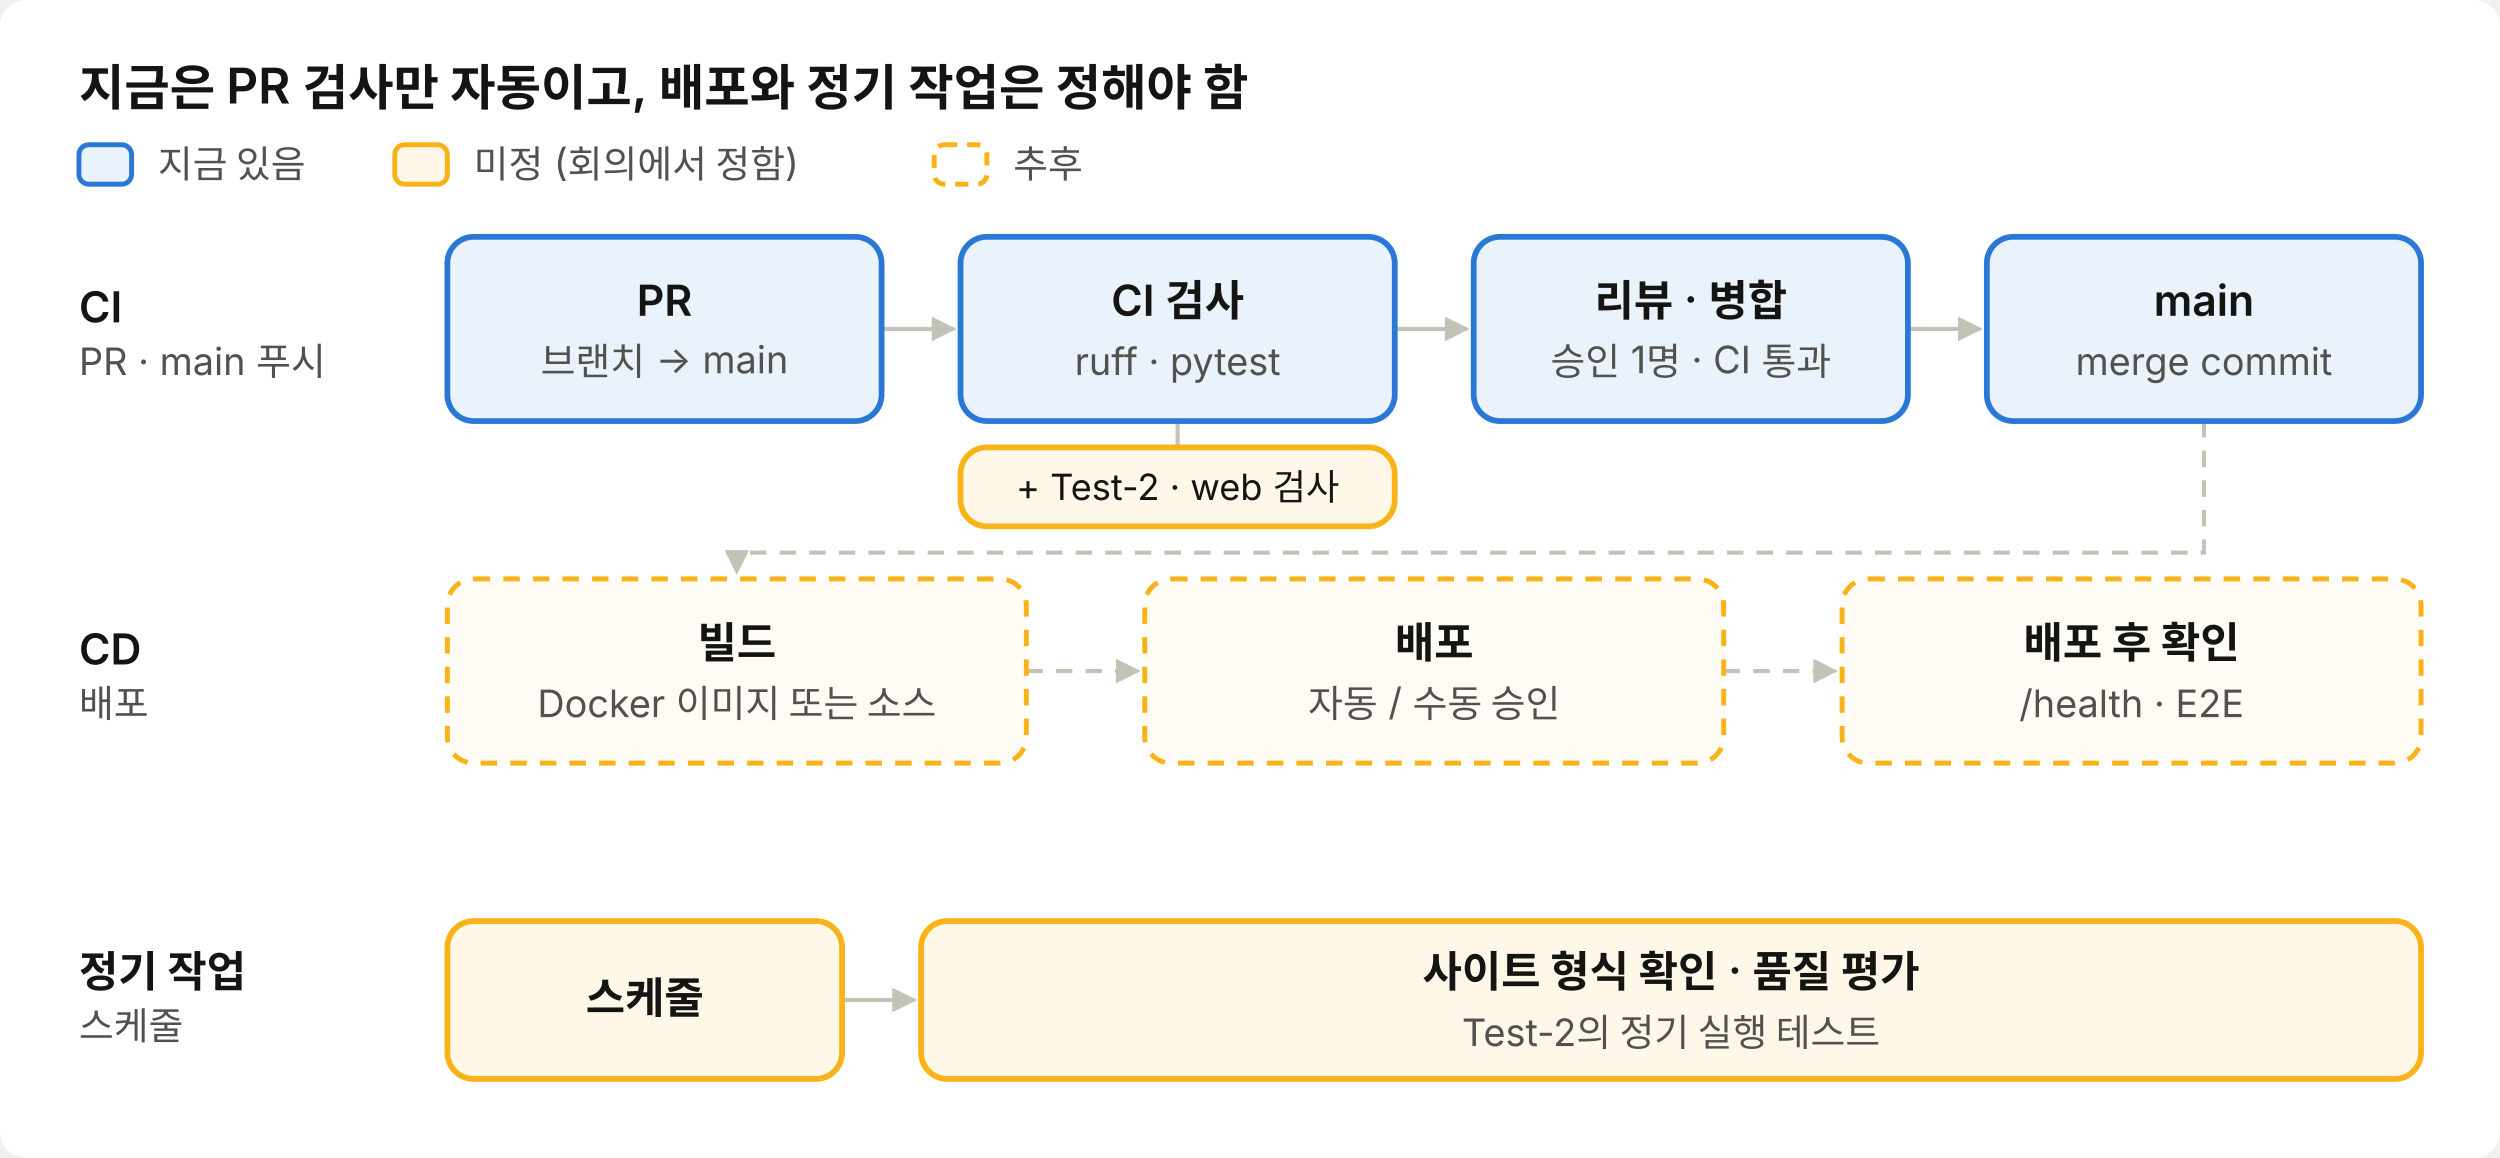
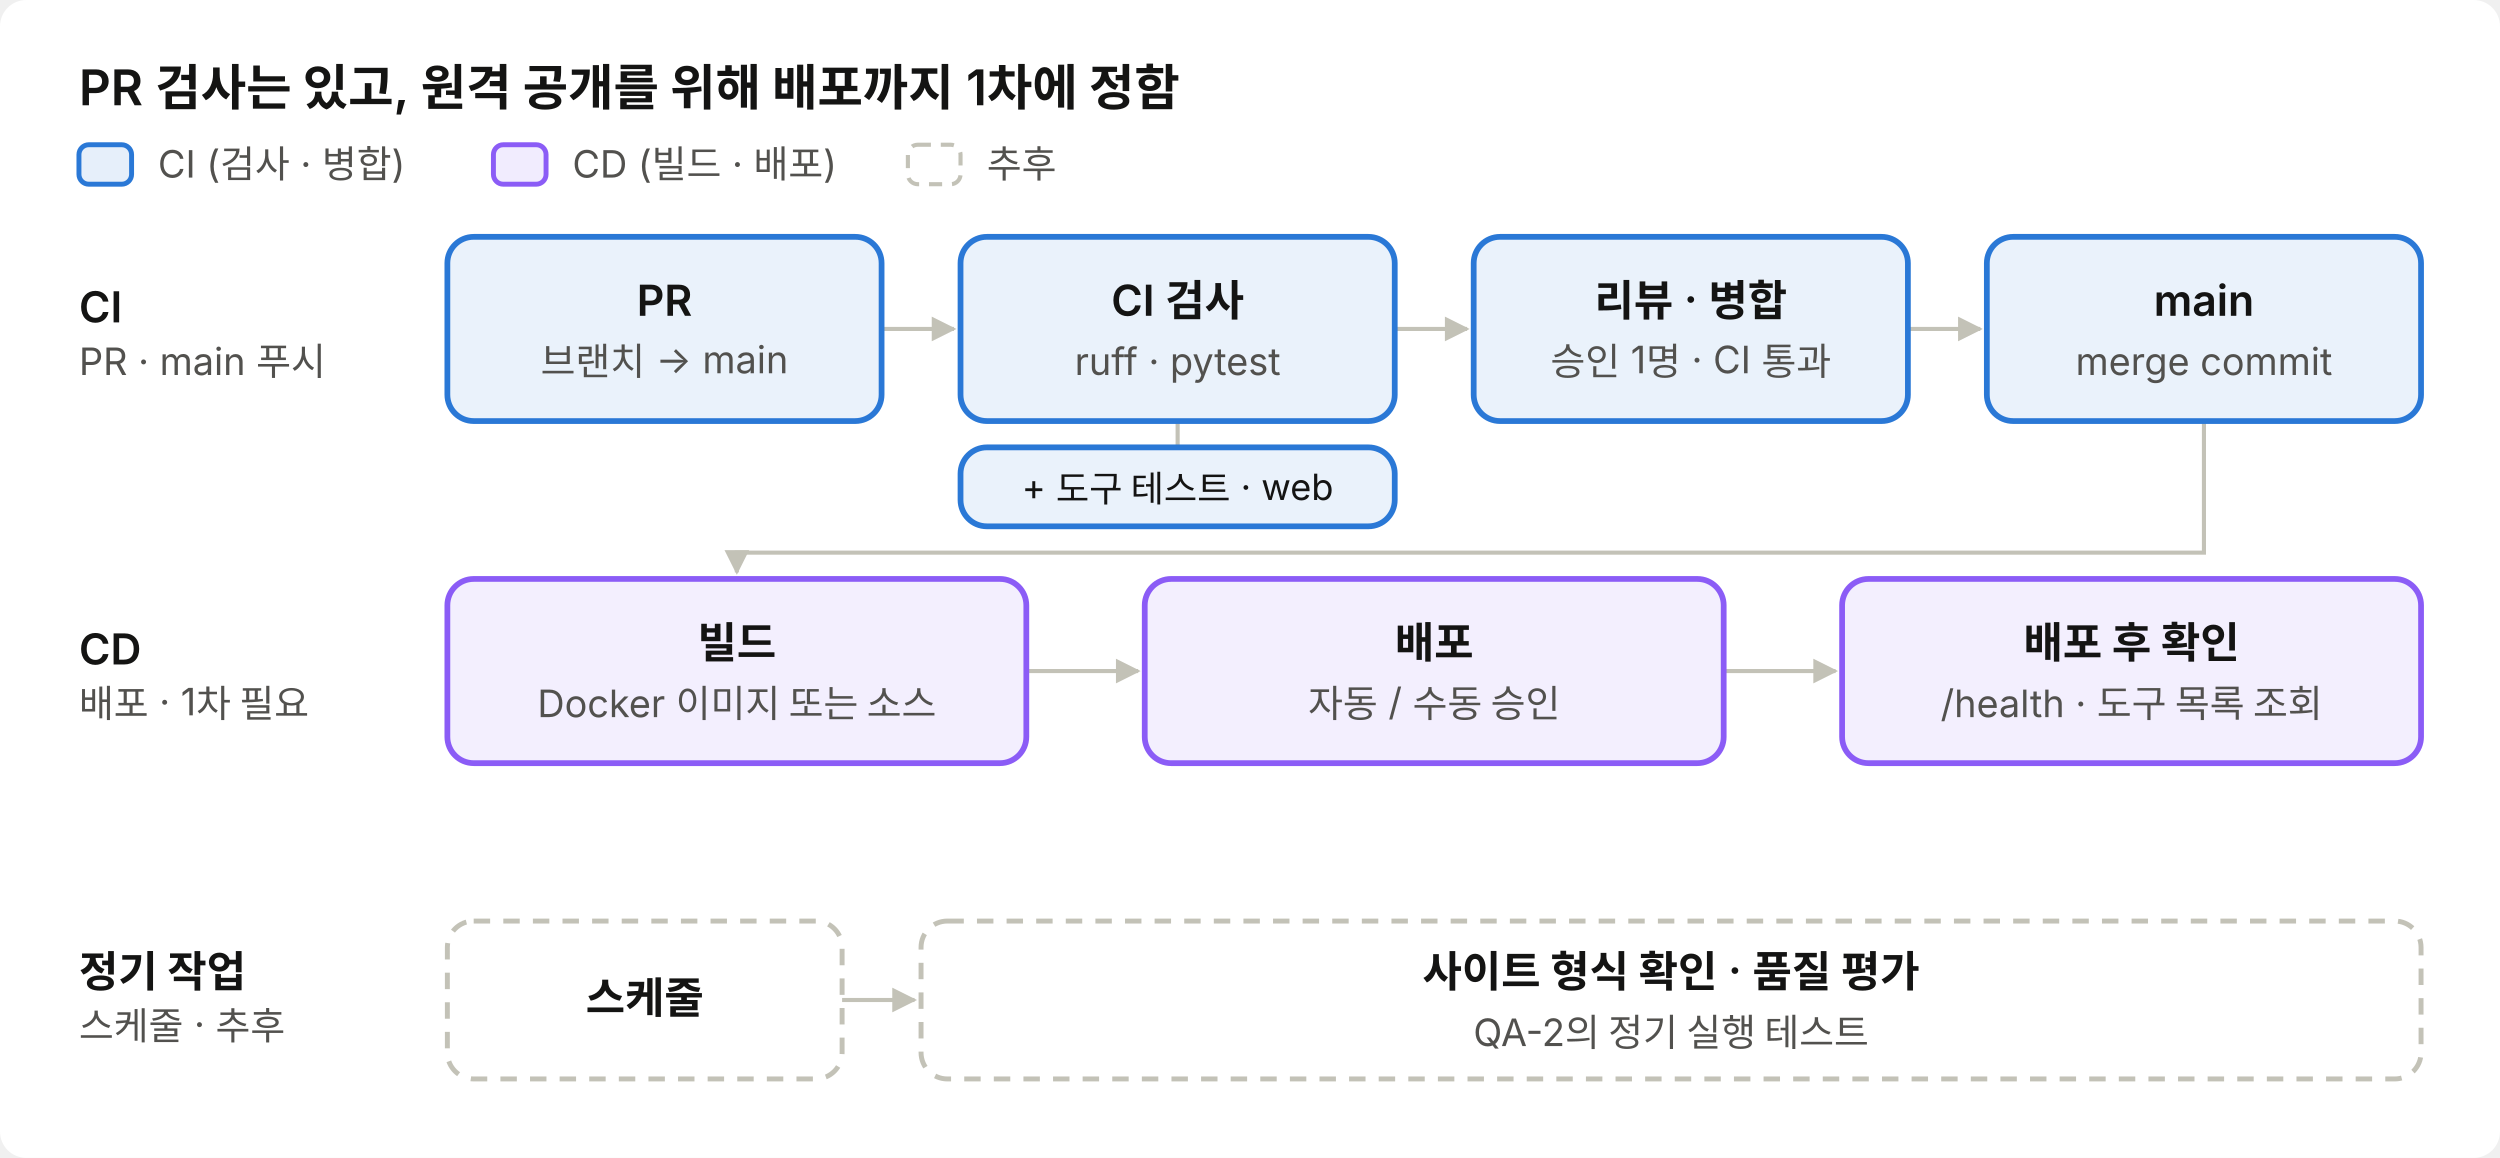
- <svg xmlns="http://www.w3.org/2000/svg" width="760" height="352" font-family="-apple-system, BlinkMacSystemFont, 'Segoe UI', 'Apple SD Gothic Neo', 'Malgun Gothic', 'Noto Sans KR', sans-serif" viewBox="0 0 760 352" role="img" aria-label="지금은 PR 검사만 자동이고, 배포와 정기 작업은 정해야 함" font-size="13">
+ <svg xmlns="http://www.w3.org/2000/svg" width="760" height="352" font-family="-apple-system, BlinkMacSystemFont, 'Segoe UI', 'Apple SD Gothic Neo', 'Malgun Gothic', 'Noto Sans KR', sans-serif" viewBox="0 0 760 352" role="img" aria-label="PR 검사는 있고, 원격 공개를 위해 배포까지 1차에 정함" font-size="13">
  <rect width="100%" height="100%" rx="8" fill="#ffffff" />
  <defs>
    <marker id="cicd-arrow" viewBox="0 0 10 10" refX="9" refY="5" markerWidth="6" markerHeight="6" orient="auto-start-reverse">
      <path d="M0 0L10 5L0 10z" fill="#c3c2b7" />
    </marker>
  </defs>
-   <text x="24" y="32" font-size="15" font-weight="600" fill="#141413">지금은 PR 검사만 자동이고, 배포와 정기 작업은 정해야 함</text>
+   <text x="24" y="32" font-size="15" font-weight="600" fill="#141413">PR 검사는 있고, 원격 공개를 위해 배포까지 1차에 정함</text>
  <g id="legend">
-     <rect x="24" y="44" width="16" height="12" rx="3" fill="#2a78d6" fill-opacity="0.1" stroke="#2a78d6" stroke-width="1.5" />
-     <text x="48" y="54" font-size="11.5" fill="#52514e">지금 있음</text>
-     <rect x="120" y="44" width="16" height="12" rx="3" fill="#fab219" fill-opacity="0.1" stroke="#fab219" stroke-width="1.5" />
-     <text x="144" y="54" font-size="11.5" fill="#52514e">미정 (회의에서 정함)</text>
-     <rect x="284" y="44" width="16" height="12" rx="3" fill="none" stroke="#fab219" stroke-width="1.5" stroke-dasharray="4 3" />
-     <text x="308" y="54" font-size="11.5" fill="#52514e">추후</text>
+     <rect x="24" y="44" width="16" height="12" rx="3" fill="#2a78d6" fill-opacity="0.12" stroke="#2a78d6" stroke-width="1.5" />
+     <text x="48" y="54" font-size="11.5" fill="#52514e">CI (검사 · 병합)</text>
+     <rect x="150" y="44" width="16" height="12" rx="3" fill="#8b5cf6" fill-opacity="0.12" stroke="#8b5cf6" stroke-width="1.5" />
+     <text x="174" y="54" font-size="11.5" fill="#52514e">CD (빌드 · 배포)</text>
+     <rect x="276" y="44" width="16" height="12" rx="3" fill="none" stroke="#c3c2b7" stroke-width="1.25" stroke-dasharray="4 3" />
+     <text x="300" y="54" font-size="11.5" fill="#52514e">추후</text>
  </g>
  <g id="lane-labels">
    <text x="24" y="98" font-weight="600" fill="#141413">CI</text>
    <text x="24" y="114" font-size="11.5" fill="#52514e">PR · main 푸시</text>
    <text x="24" y="202" font-weight="600" fill="#141413">CD</text>
-     <text x="24" y="218" font-size="11.5" fill="#52514e">배포</text>
+     <text x="24" y="218" font-size="11.5" fill="#52514e">배포 · 1차 필요</text>
    <text x="24" y="300" font-weight="600" fill="#141413">정기 작업</text>
-     <text x="24" y="316" font-size="11.5" fill="#52514e">스케줄</text>
+     <text x="24" y="316" font-size="11.5" fill="#52514e">스케줄 · 추후</text>
  </g>
  <g id="connectors" fill="none" stroke="#c3c2b7" stroke-width="1.25">
    <path d="M268 100H290" marker-end="url(#cicd-arrow)" />
    <path d="M424 100H446" marker-end="url(#cicd-arrow)" />
    <path d="M580 100H602" marker-end="url(#cicd-arrow)" />
    <path d="M358 128V136" />
-     <path d="M670 128V168H224V174" stroke-dasharray="5 4" marker-end="url(#cicd-arrow)" />
-     <path d="M312 204H346" stroke-dasharray="5 4" marker-end="url(#cicd-arrow)" />
-     <path d="M524 204H558" stroke-dasharray="5 4" marker-end="url(#cicd-arrow)" />
+     <path d="M670 128V168H224V174" marker-end="url(#cicd-arrow)" />
+     <path d="M312 204H346" marker-end="url(#cicd-arrow)" />
+     <path d="M524 204H558" marker-end="url(#cicd-arrow)" />
    <path d="M256 304H278" marker-end="url(#cicd-arrow)" />
  </g>
  <g id="ci-pr">
    <rect x="136" y="72" width="132" height="56" rx="8" fill="#2a78d6" fill-opacity="0.1" stroke="#2a78d6" stroke-width="1.75" />
    <text x="202" y="96" text-anchor="middle" font-weight="600" fill="#141413">PR</text>
    <text x="202" y="114" text-anchor="middle" font-size="11.5" fill="#52514e">브랜치 → main</text>
  </g>
  <g id="ci-check">
    <rect x="292" y="72" width="132" height="56" rx="8" fill="#2a78d6" fill-opacity="0.1" stroke="#2a78d6" stroke-width="1.75" />
    <text x="358" y="96" text-anchor="middle" font-weight="600" fill="#141413">CI 검사</text>
    <text x="358" y="114" text-anchor="middle" font-size="11.5" fill="#52514e">ruff · pytest</text>
  </g>
  <g id="ci-check-more">
-     <rect x="292" y="136" width="132" height="24" rx="8" fill="#fab219" fill-opacity="0.1" stroke="#fab219" stroke-width="1.75" />
-     <text x="358" y="152" text-anchor="middle" font-size="11" fill="#141413">+ Test-2 · web 검사</text>
+     <rect x="292" y="136" width="132" height="24" rx="8" fill="#2a78d6" fill-opacity="0.1" stroke="#2a78d6" stroke-width="1.75" />
+     <text x="358" y="152" text-anchor="middle" font-size="11" fill="#141413">+ 도구 테스트 · web</text>
  </g>
  <g id="ci-review">
    <rect x="448" y="72" width="132" height="56" rx="8" fill="#2a78d6" fill-opacity="0.1" stroke="#2a78d6" stroke-width="1.75" />
    <text x="514" y="96" text-anchor="middle" font-weight="600" fill="#141413">리뷰 · 병합</text>
    <text x="514" y="114" text-anchor="middle" font-size="11.5" fill="#52514e">승인 1명 · CI 통과</text>
  </g>
  <g id="ci-main">
    <rect x="604" y="72" width="132" height="56" rx="8" fill="#2a78d6" fill-opacity="0.1" stroke="#2a78d6" stroke-width="1.75" />
    <text x="670" y="96" text-anchor="middle" font-weight="600" fill="#141413">main</text>
    <text x="670" y="114" text-anchor="middle" font-size="11.5" fill="#52514e">merge commit</text>
  </g>
  <g id="cd-build">
-     <rect x="136" y="176" width="176" height="56" rx="8" fill="#fab219" fill-opacity="0.04" stroke="#fab219" stroke-width="1.5" stroke-dasharray="5 4" />
+     <rect x="136" y="176" width="176" height="56" rx="8" fill="#8b5cf6" fill-opacity="0.1" stroke="#8b5cf6" stroke-width="1.75" />
    <text x="224" y="200" text-anchor="middle" font-weight="600" fill="#141413">빌드</text>
    <text x="224" y="218" text-anchor="middle" font-size="11.5" fill="#52514e">Docker 이미지 또는 소스</text>
  </g>
  <g id="cd-deploy">
-     <rect x="348" y="176" width="176" height="56" rx="8" fill="#fab219" fill-opacity="0.04" stroke="#fab219" stroke-width="1.5" stroke-dasharray="5 4" />
+     <rect x="348" y="176" width="176" height="56" rx="8" fill="#8b5cf6" fill-opacity="0.1" stroke="#8b5cf6" stroke-width="1.75" />
    <text x="436" y="200" text-anchor="middle" font-weight="600" fill="#141413">배포</text>
    <text x="436" y="218" text-anchor="middle" font-size="11.5" fill="#52514e">자동 / 수동 승인</text>
  </g>
  <g id="cd-verify">
-     <rect x="560" y="176" width="176" height="56" rx="8" fill="#fab219" fill-opacity="0.04" stroke="#fab219" stroke-width="1.5" stroke-dasharray="5 4" />
+     <rect x="560" y="176" width="176" height="56" rx="8" fill="#8b5cf6" fill-opacity="0.1" stroke="#8b5cf6" stroke-width="1.75" />
    <text x="648" y="200" text-anchor="middle" font-weight="600" fill="#141413">배포 후 확인</text>
-     <text x="648" y="218" text-anchor="middle" font-size="11.5" fill="#52514e">/health · E2E</text>
+     <text x="648" y="218" text-anchor="middle" font-size="11.5" fill="#52514e">/health · 도구 목록 조회</text>
  </g>
  <g id="cron-schedule">
-     <rect x="136" y="280" width="120" height="48" rx="8" fill="#fab219" fill-opacity="0.1" stroke="#fab219" stroke-width="1.75" />
+     <rect x="136" y="280" width="120" height="48" rx="8" fill="none" stroke="#c3c2b7" stroke-width="1.5" stroke-dasharray="5 4" />
    <text x="196" y="308" text-anchor="middle" font-weight="600" fill="#141413">스케줄</text>
  </g>
  <g id="cron-jobs">
-     <rect x="280" y="280" width="456" height="48" rx="8" fill="#fab219" fill-opacity="0.1" stroke="#fab219" stroke-width="1.75" />
+     <rect x="280" y="280" width="456" height="48" rx="8" fill="none" stroke="#c3c2b7" stroke-width="1.5" stroke-dasharray="5 4" />
    <text x="508" y="300" text-anchor="middle" font-weight="600" fill="#141413">사이트 형식 확인 · 품질 평가</text>
-     <text x="508" y="318" text-anchor="middle" font-size="11.5" fill="#52514e">Test-2의 정기 실행 테스트</text>
+     <text x="508" y="318" text-anchor="middle" font-size="11.5" fill="#52514e">QA-2의 정기 실행 테스트</text>
  </g>
</svg>
